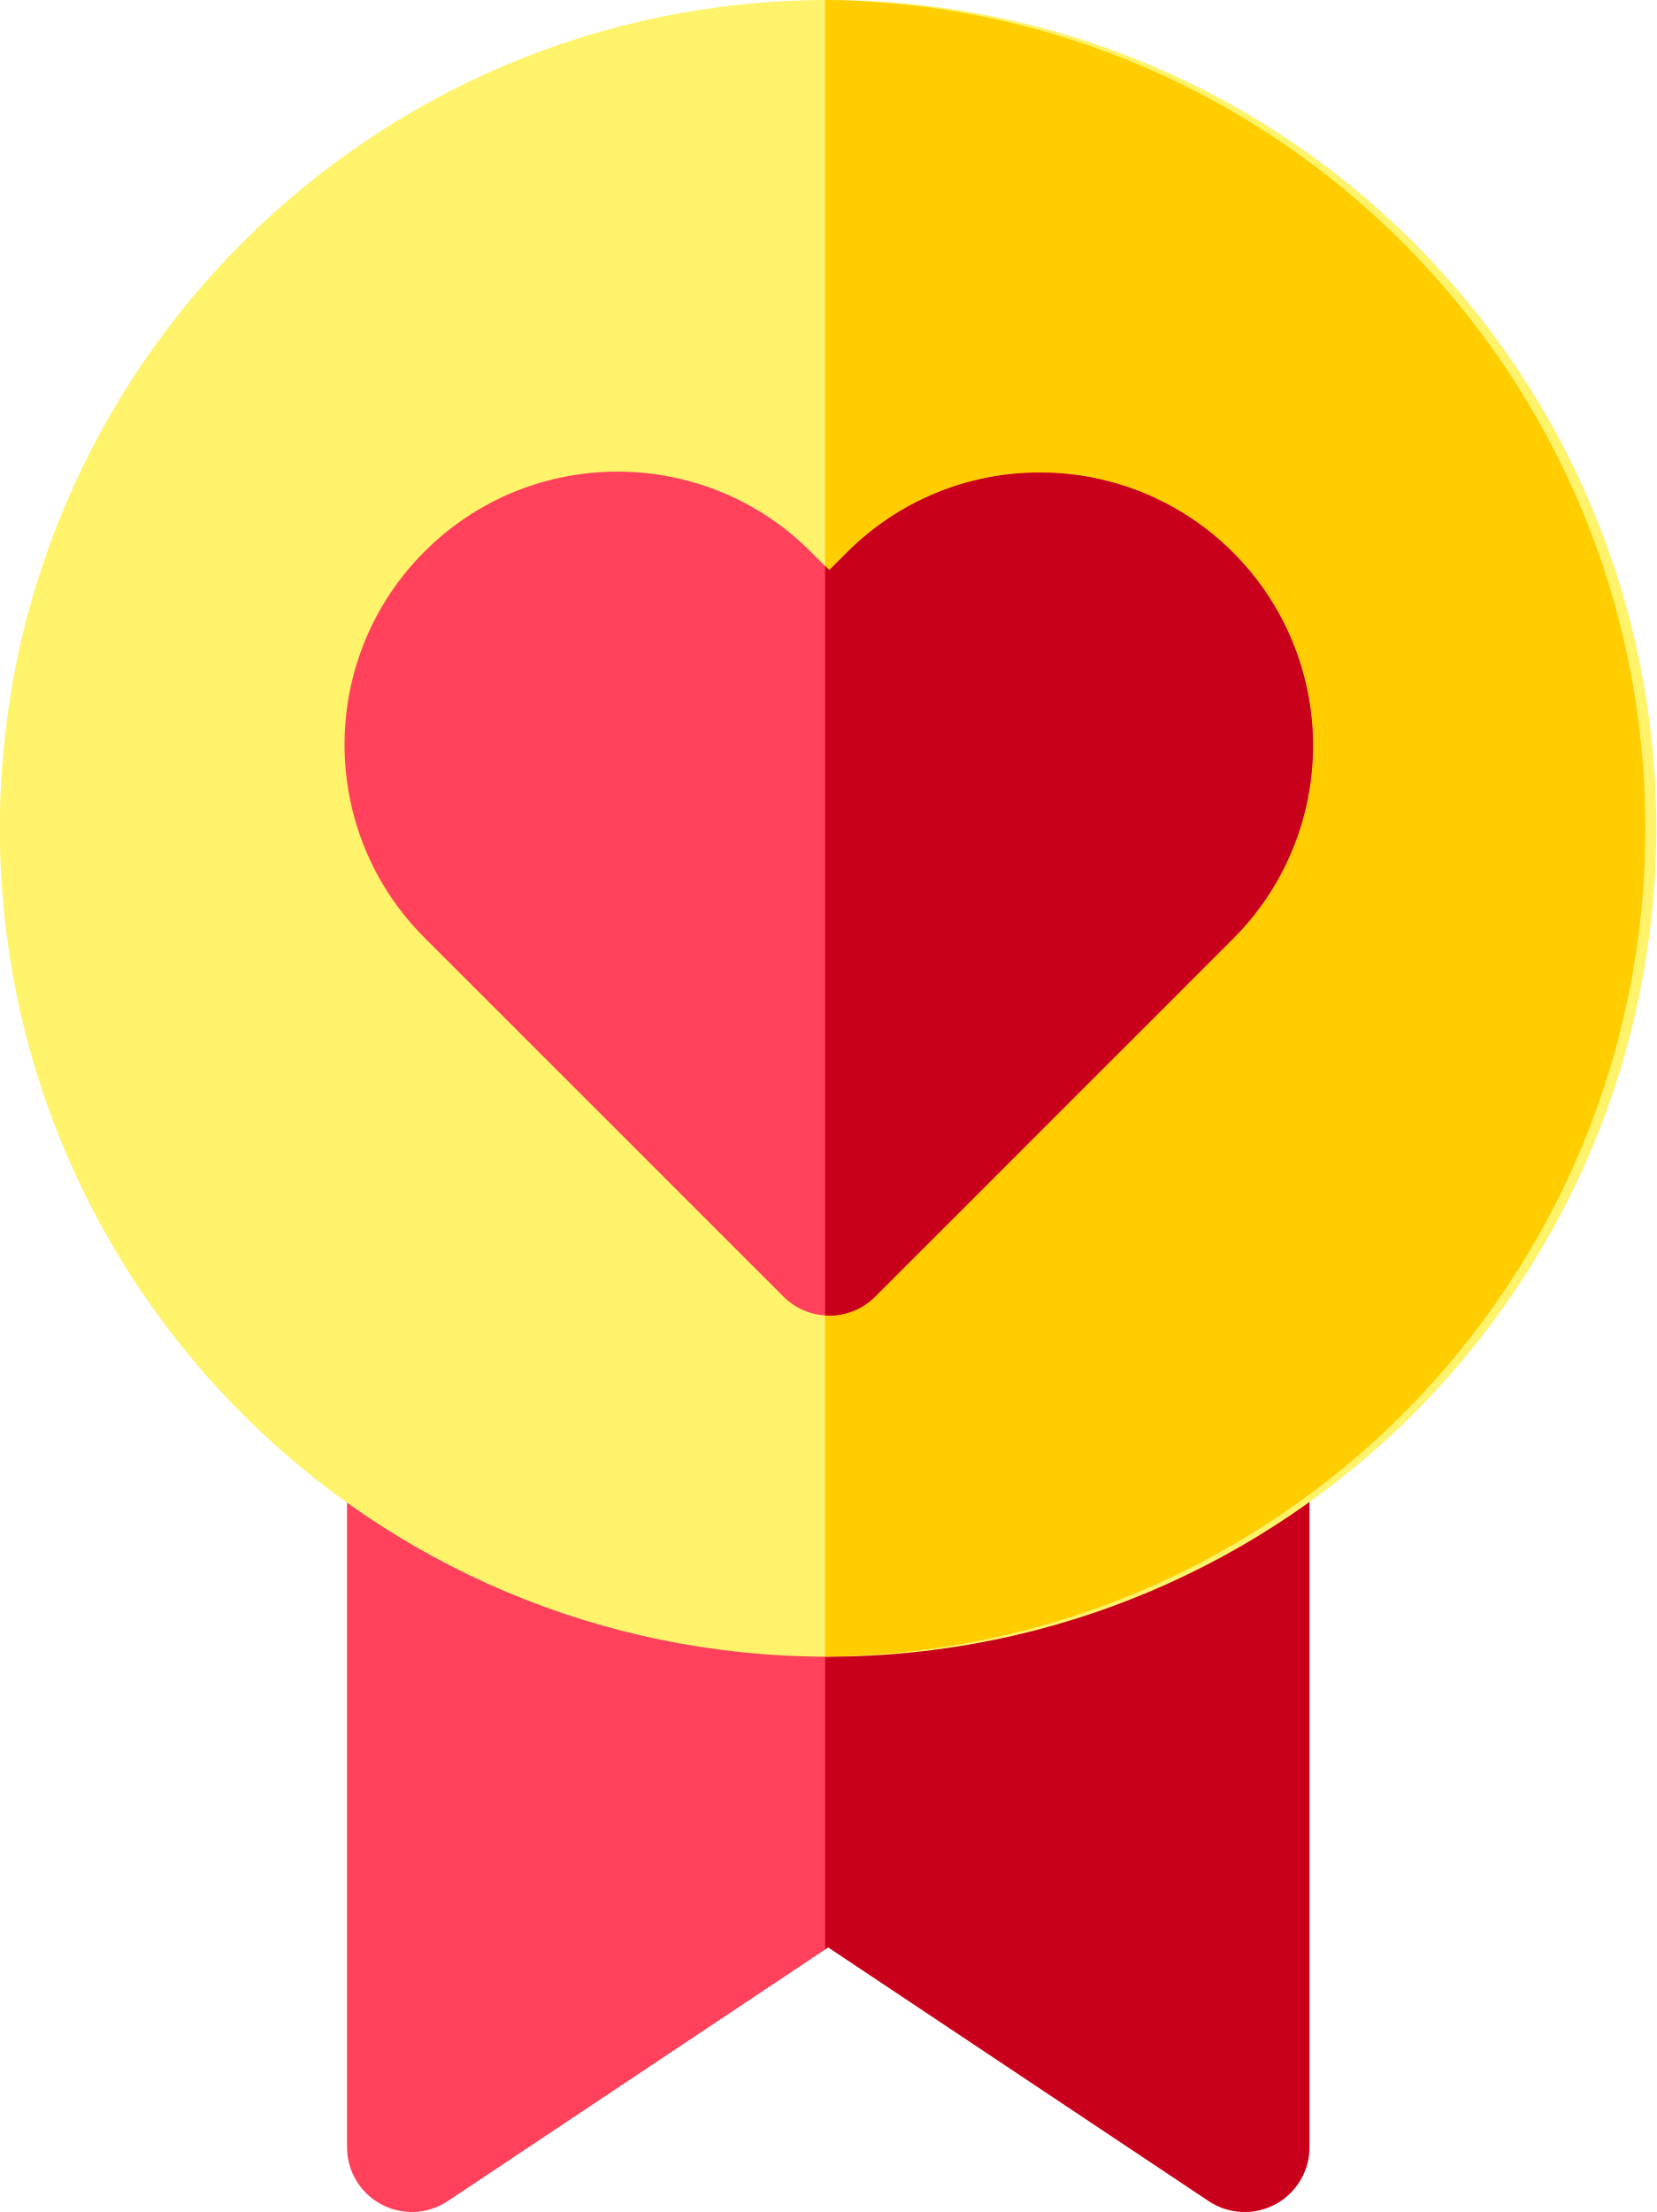
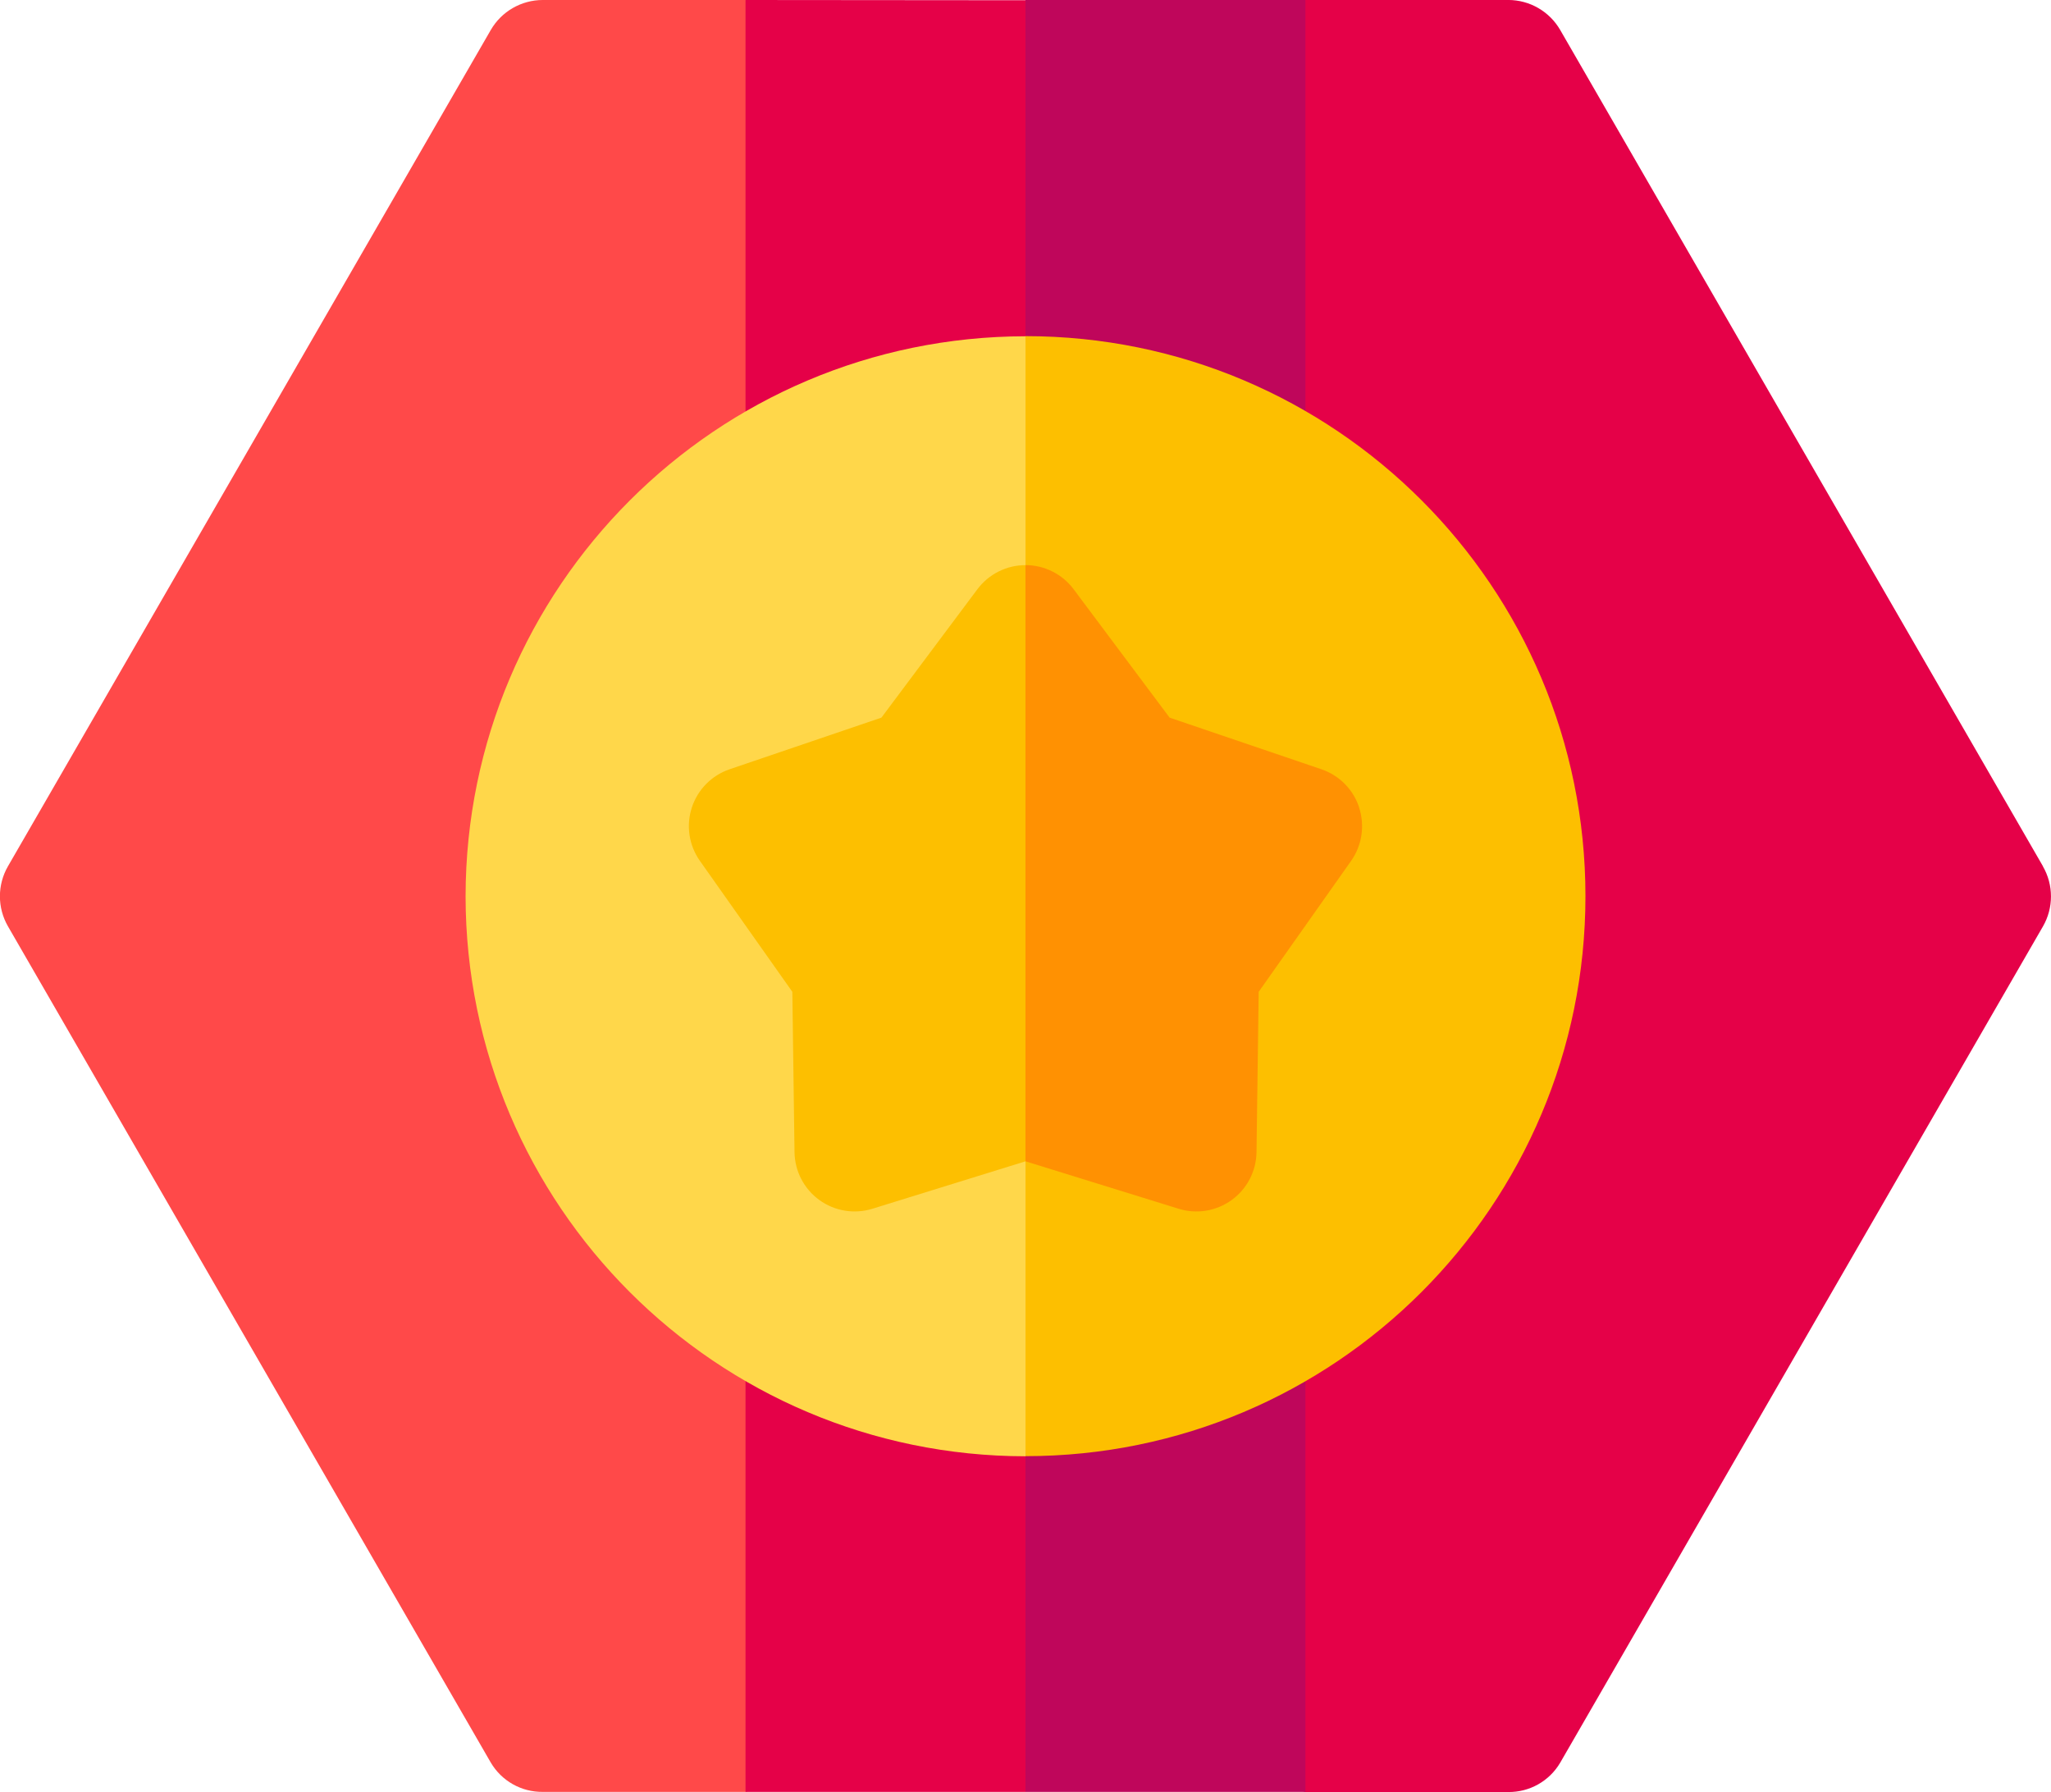
- <svg xmlns="http://www.w3.org/2000/svg" id="_006-badge-2" data-name="006-badge-2" width="66.305" height="88.53" viewBox="0 0 66.305 88.53">
-   <path id="Path_8364" data-name="Path 8364" d="M116.263,324.852H82.926a2.594,2.594,0,0,0-2.594,2.594v27.172a2.593,2.593,0,0,0,4.032,2.158l15.23-10.153,15.23,10.153a2.593,2.593,0,0,0,4.032-2.158V327.445A2.593,2.593,0,0,0,116.263,324.852Zm0,0" transform="translate(-66.441 -268.682)" fill="#ff415b" />
-   <path id="Path_8365" data-name="Path 8365" d="M207.808,324.852H191.016V346.7l.124-.082,15.229,10.153a2.593,2.593,0,0,0,4.032-2.158V327.445A2.593,2.593,0,0,0,207.808,324.852Zm0,0" transform="translate(-157.987 -268.682)" fill="#c9001c" />
-   <path id="Path_8366" data-name="Path 8366" d="M33.153,66.305A33.153,33.153,0,1,1,66.3,33.153,33.19,33.19,0,0,1,33.153,66.305Zm0,0" fill="#fff36c" />
-   <path id="Path_8367" data-name="Path 8367" d="M191.14,0h-.124V66.3l.124,0A33.153,33.153,0,0,0,191.14,0Zm0,0" transform="translate(-157.987)" fill="#ffcd00" />
-   <path id="Path_8368" data-name="Path 8368" d="M99.165,142.923a2.588,2.588,0,0,1-1.834-.759L82.963,127.8a10.927,10.927,0,1,1,15.454-15.454l.748.748.705-.705a10.928,10.928,0,1,1,15.456,15.454L101,142.164A2.588,2.588,0,0,1,99.165,142.923Zm0,0" transform="translate(-65.971 -90.27)" fill="#ff415b" />
-   <path id="Path_8369" data-name="Path 8369" d="M199.616,109.383a10.862,10.862,0,0,0-7.728,3.2l-.705.705-.167-.167v29.993c.056,0,.111.008.168.008a2.588,2.588,0,0,0,1.834-.759l14.326-14.326a10.928,10.928,0,0,0-7.728-18.655Zm0,0" transform="translate(-157.987 -90.47)" fill="#c9001c" />
+ <svg xmlns="http://www.w3.org/2000/svg" id="badge" width="77.167" height="67.409" viewBox="0 0 77.167 67.409">
+   <g id="Group_9611" data-name="Group 9611">
+     <path id="Path_9406" data-name="Path 9406" d="M28.05,32.371H20.422a2.261,2.261,0,0,0-1.958,1.13L.3,64.958a2.26,2.26,0,0,0,0,2.261L18.464,98.675a2.238,2.238,0,0,0,1.958,1.105H28.05l10.533-2.941v-60.8Z" transform="translate(0 -32.371)" fill="#ff4949" />
+     <path id="Path_9407" data-name="Path 9407" d="M294.281,64.958,276.119,33.5a2.261,2.261,0,0,0-1.958-1.13h-7.628L256,36.044v60.8l10.533,2.941h7.628a2.238,2.238,0,0,0,1.958-1.105l18.161-31.456a2.26,2.26,0,0,0,0-2.261Z" transform="translate(-217.417 -32.371)" fill="#e50148" />
+   </g>
+   <g id="Group_9612" data-name="Group 9612" transform="translate(28.05)">
+     <path id="Path_9408" data-name="Path 9408" d="M186.111,32.371V99.78h10.533l3.233-33.7-3.233-33.7Z" transform="translate(-186.111 -32.371)" fill="#e50148" />
+     <path id="Path_9409" data-name="Path 9409" d="M256,32.371h10.533V99.78H256Z" transform="translate(-245.467 -32.371)" fill="#bf065b" />
+   </g>
+   <g id="Group_9613" data-name="Group 9613" transform="translate(17.517 12.65)">
+     <path id="Path_9410" data-name="Path 9410" d="M116.222,137.372a21.091,21.091,0,0,0,21.067,21.067l2.351-20.028-2.351-22.106A21.091,21.091,0,0,0,116.222,137.372Z" transform="translate(-116.222 -116.305)" fill="#ffd74a" />
+     <path id="Path_9411" data-name="Path 9411" d="M256,116.3v42.134a21.067,21.067,0,1,0,0-42.134Z" transform="translate(-234.933 -116.305)" fill="#fdbf00" />
+   </g>
+   <g id="Group_9614" data-name="Group 9614" transform="translate(25.917 21.259)">
+     <path id="Path_9412" data-name="Path 9412" d="M182.813,174.327l-3.612,4.831-5.711,1.942a2.261,2.261,0,0,0-1.119,3.444l3.479,4.928.082,6.032a2.261,2.261,0,0,0,2.93,2.129l5.762-1.785,1.34-10.27-1.34-12.157A2.261,2.261,0,0,0,182.813,174.327Z" transform="translate(-171.956 -173.42)" fill="#fdbf00" />
+   </g>
+   <path id="Path_9413" data-name="Path 9413" d="M268.555,182.543a2.261,2.261,0,0,0-1.422-1.442l-5.711-1.942-3.612-4.831a2.261,2.261,0,0,0-1.811-.907v22.428l5.762,1.785a2.261,2.261,0,0,0,2.93-2.129l.082-6.032,3.479-4.928a2.26,2.26,0,0,0,.3-2Z" transform="translate(-217.416 -152.162)" fill="#ff9102" />
</svg>
